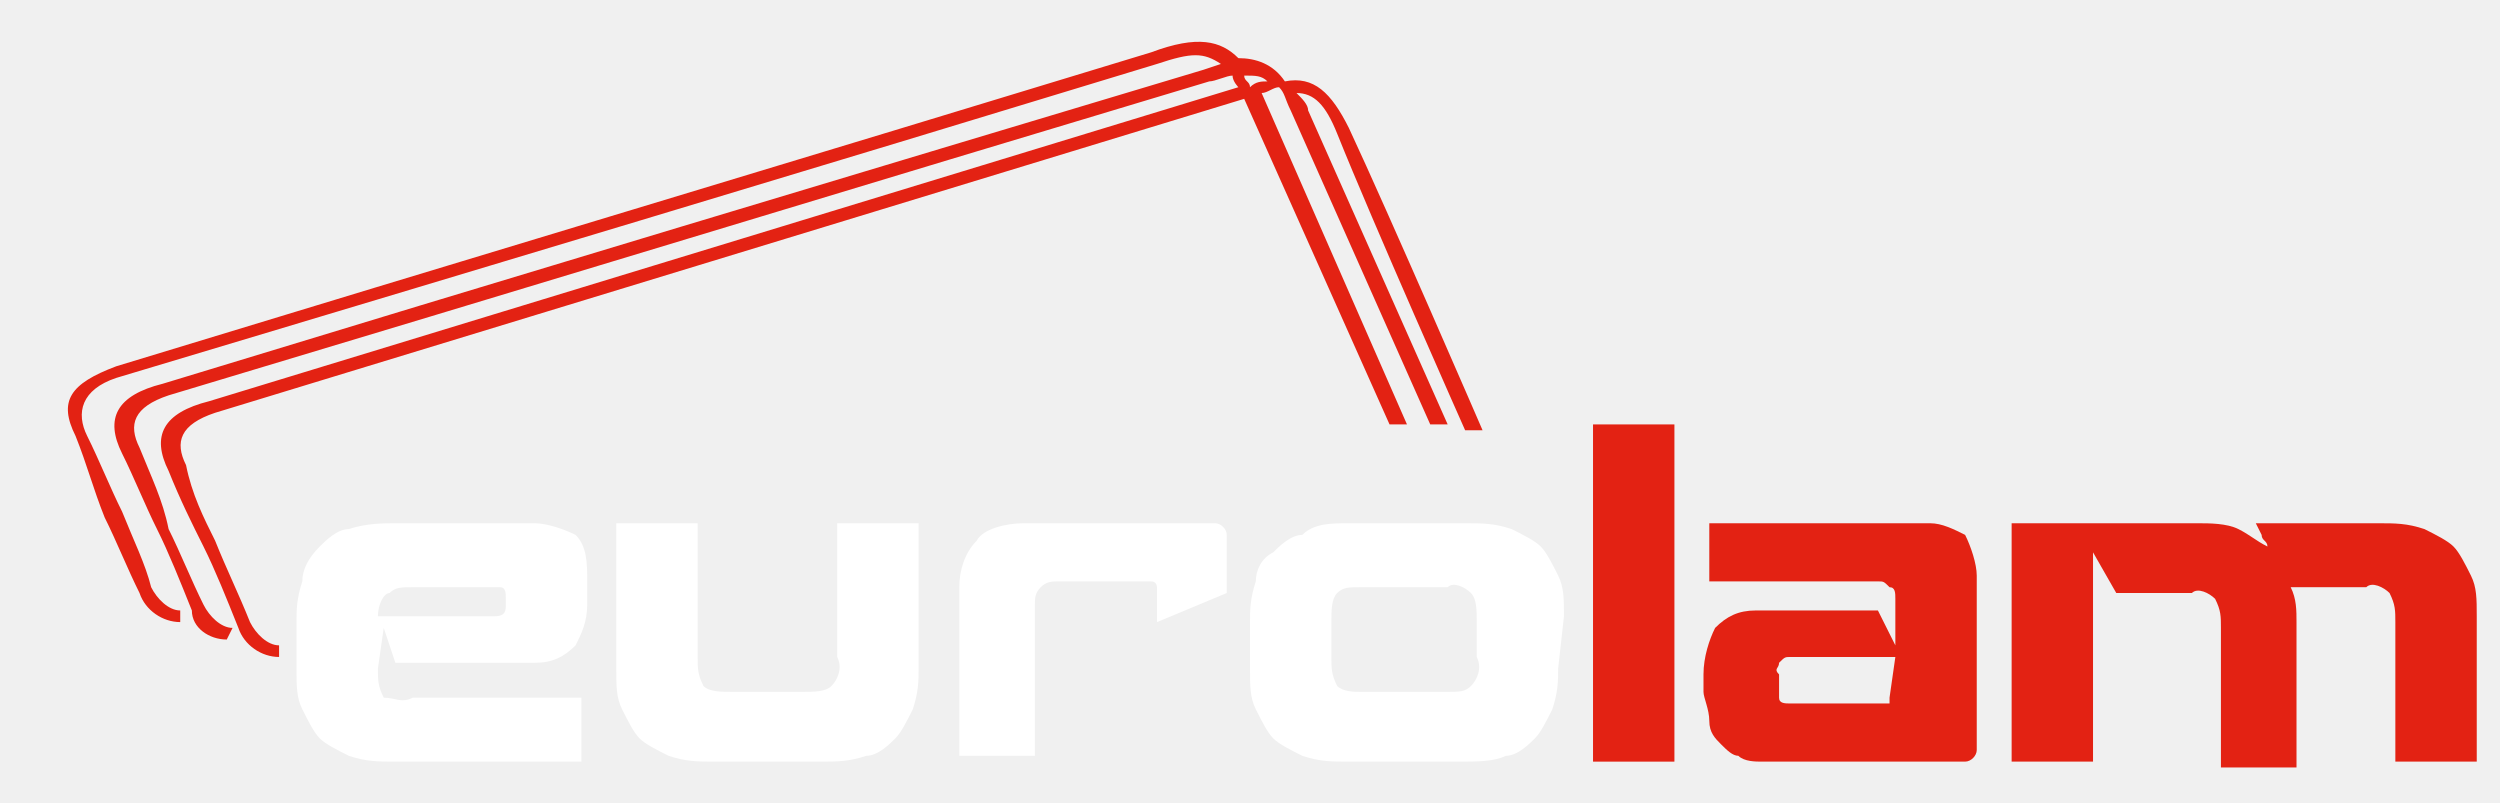
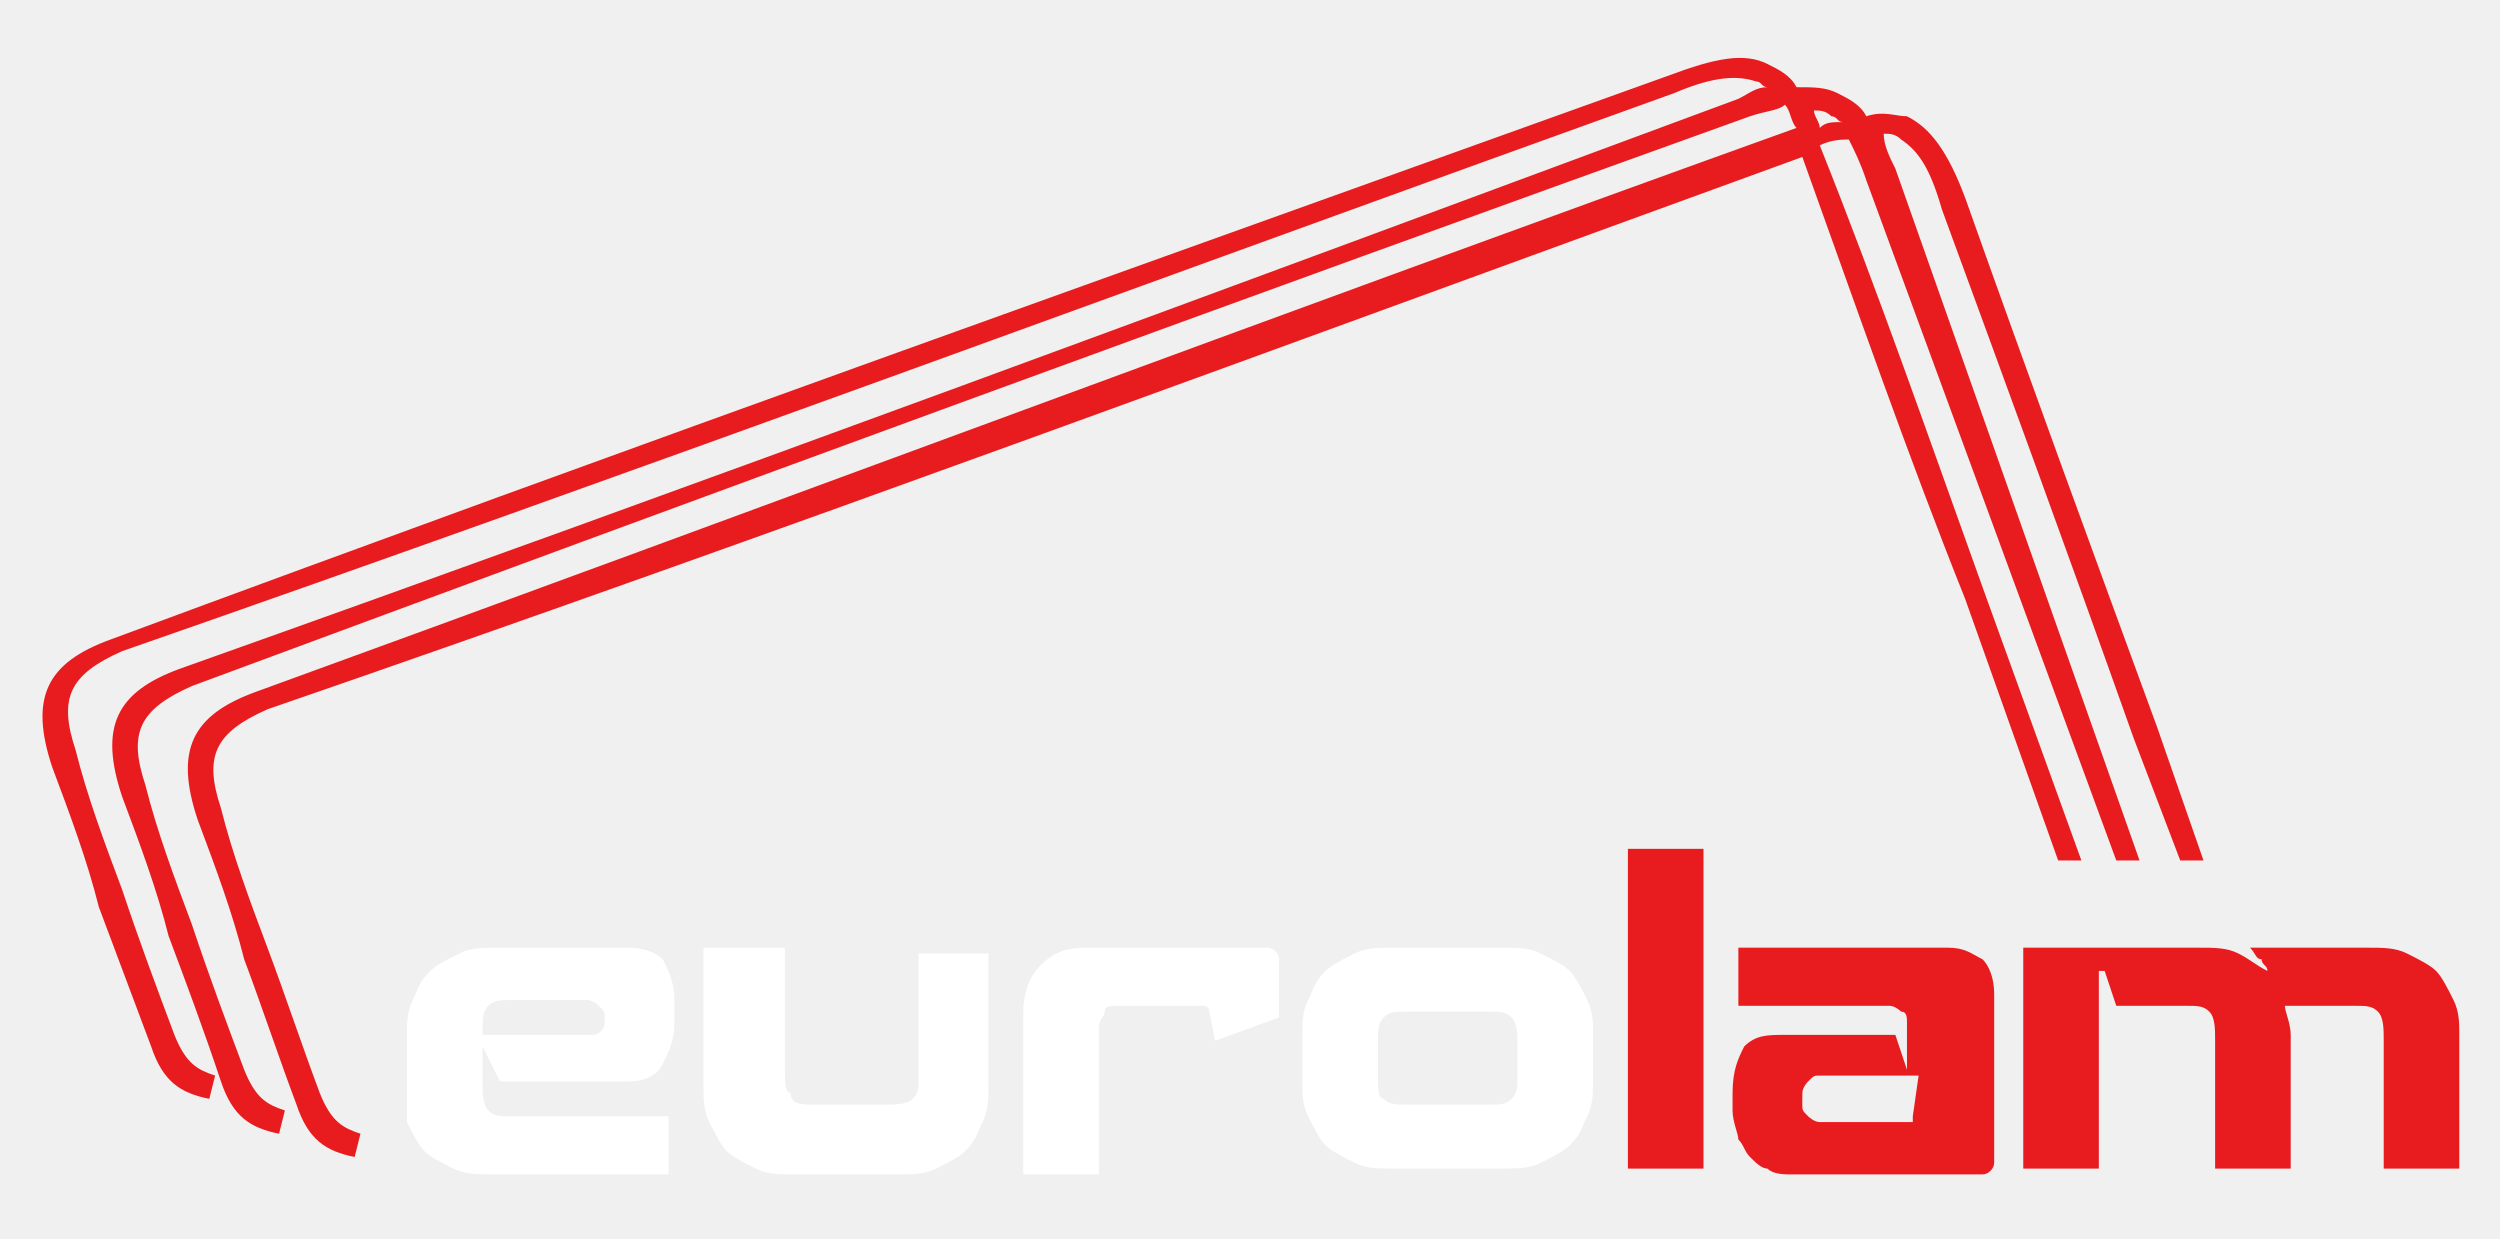
- <svg xmlns="http://www.w3.org/2000/svg" version="1.1" id="Capa_1" x="0px" y="0px" viewBox="0 0 43 13.8" style="enable-background:new 0 0 43 13.8;" xml:space="preserve">
+ <svg xmlns="http://www.w3.org/2000/svg" version="1.1" id="Capa_1" x="0px" y="0px" viewBox="0 0 43 21.3" style="enable-background:new 0 0 43 21.3;" xml:space="preserve">
  <style type="text/css">
- 	.st0{fill:#E32213;}
- 	.st1{fill:#FFFFFF;}
+ 	.st0{fill:#FFFFFF;}
+ 	.st1{fill:#E81C1F;}
</style>
-   <g id="Capa_2_1_">
-     <g id="object">
-       <path class="st0" d="M3.7,7.1c5.9-1.8,11.8-3.6,17.7-5.4l2.5,5.6h0.3l-2.5-5.7c0.1,0,0.2-0.1,0.3-0.1c0.1,0.1,0.1,0.2,0.2,0.4    l2.4,5.4h0.3l-2.4-5.4c0-0.1-0.1-0.2-0.2-0.3c0.3,0,0.5,0.2,0.7,0.7c0.6,1.5,2.2,5.1,2.2,5.1h0.3c0,0-1.6-3.7-2.3-5.2    c-0.3-0.6-0.6-0.9-1.1-0.8C21.9,1.1,21.6,1,21.3,1c-0.3-0.3-0.7-0.4-1.5-0.1C13.9,2.7,7.9,4.5,2,6.3C1.2,6.6,1,6.9,1.3,7.5    C1.5,8,1.6,8.4,1.8,8.9C2,9.3,2.2,9.8,2.4,10.2c0.1,0.3,0.4,0.5,0.7,0.5l0-0.2c-0.2,0-0.4-0.2-0.5-0.4C2.5,9.7,2.3,9.3,2.1,8.8    C1.9,8.4,1.7,7.9,1.5,7.5S1.4,6.7,2,6.5C8,4.7,14,2.9,19.9,1.1c0.6-0.2,0.8-0.2,1.1,0l-0.3,0.1C14.7,3,8.7,4.8,2.8,6.6    C2,6.8,1.8,7.2,2.1,7.8c0.2,0.4,0.4,0.9,0.6,1.3s0.4,0.9,0.6,1.4C3.3,10.8,3.6,11,3.9,11l0.1-0.2c-0.2,0-0.4-0.2-0.5-0.4    C3.3,10,3.1,9.5,2.9,9.1C2.8,8.6,2.6,8.2,2.4,7.7C2.2,7.3,2.3,7,2.9,6.8c6-1.8,11.9-3.6,17.9-5.4c0.1,0,0.3-0.1,0.4-0.1    c0,0.1,0.1,0.2,0.1,0.2C15.4,3.3,9.5,5.1,3.6,6.9C2.8,7.1,2.6,7.5,2.9,8.1C3.1,8.6,3.3,9,3.5,9.4c0.2,0.4,0.4,0.9,0.6,1.4    c0.1,0.3,0.4,0.5,0.7,0.5l0-0.2c-0.2,0-0.4-0.2-0.5-0.4c-0.2-0.5-0.4-0.9-0.6-1.4C3.5,8.9,3.3,8.5,3.2,8C3,7.6,3.1,7.3,3.7,7.1z     M21.8,1.4c-0.1,0-0.2,0-0.3,0.1c0-0.1-0.1-0.1-0.1-0.2C21.6,1.3,21.7,1.3,21.8,1.4z" />
-       <path class="st1" d="M6.6,10.8L6.6,10.8l-0.1,0.7c0,0.2,0,0.3,0.1,0.5C6.8,12,6.9,12.1,7.1,12H10v1.1H6.8c-0.3,0-0.5,0-0.8-0.1    c-0.2-0.1-0.4-0.2-0.5-0.3c-0.1-0.1-0.2-0.3-0.3-0.5c-0.1-0.2-0.1-0.4-0.1-0.7v-0.8c0-0.2,0-0.4,0.1-0.7c0-0.2,0.1-0.4,0.3-0.6    c0.1-0.1,0.3-0.3,0.5-0.3C6.3,9,6.6,9,6.8,9h2.4c0.2,0,0.5,0.1,0.7,0.2c0.2,0.2,0.2,0.5,0.2,0.8v0.4c0,0.3-0.1,0.5-0.2,0.7    c-0.2,0.2-0.4,0.3-0.7,0.3H6.8L6.6,10.8z M6.5,10.6h2c0.2,0,0.2-0.1,0.2-0.2v-0.1c0-0.1,0-0.2-0.1-0.2c0,0-0.1,0-0.1,0H7.1    c-0.2,0-0.3,0-0.4,0.1C6.6,10.2,6.5,10.4,6.5,10.6L6.5,10.6z" />
-       <path class="st1" d="M10.6,9H12v2.3c0,0.2,0,0.3,0.1,0.5c0.1,0.1,0.3,0.1,0.5,0.1h1.2c0.2,0,0.4,0,0.5-0.1    c0.1-0.1,0.2-0.3,0.1-0.5V9h1.4v2.5c0,0.2,0,0.4-0.1,0.7c-0.1,0.2-0.2,0.4-0.3,0.5c-0.1,0.1-0.3,0.3-0.5,0.3    c-0.3,0.1-0.5,0.1-0.8,0.1h-1.8c-0.3,0-0.5,0-0.8-0.1c-0.2-0.1-0.4-0.2-0.5-0.3c-0.1-0.1-0.2-0.3-0.3-0.5    c-0.1-0.2-0.1-0.4-0.1-0.7L10.6,9z" />
-       <path class="st1" d="M19.9,10.7L19.9,10.7l0-0.6c0,0,0-0.1-0.1-0.1c0,0,0,0,0,0h-1.6c-0.1,0-0.2,0-0.3,0.1    c-0.1,0.1-0.1,0.2-0.1,0.3v2.6h-1.3v-2.9c0-0.3,0.1-0.6,0.3-0.8C16.9,9.1,17.3,9,17.6,9h3.3c0.1,0,0.2,0.1,0.2,0.2v1L19.9,10.7z" />
-       <path class="st1" d="M26.8,11.5c0,0.2,0,0.4-0.1,0.7c-0.1,0.2-0.2,0.4-0.3,0.5c-0.1,0.1-0.3,0.3-0.5,0.3c-0.2,0.1-0.5,0.1-0.8,0.1    h-1.9c-0.3,0-0.5,0-0.8-0.1c-0.2-0.1-0.4-0.2-0.5-0.3c-0.1-0.1-0.2-0.3-0.3-0.5c-0.1-0.2-0.1-0.4-0.1-0.7v-0.8    c0-0.2,0-0.4,0.1-0.7c0-0.2,0.1-0.4,0.3-0.5c0.1-0.1,0.3-0.3,0.5-0.3C22.6,9,22.9,9,23.2,9h2c0.3,0,0.5,0,0.8,0.1    c0.2,0.1,0.4,0.2,0.5,0.3c0.1,0.1,0.2,0.3,0.3,0.5c0.1,0.2,0.1,0.4,0.1,0.7L26.8,11.5z M24.9,11.9c0.2,0,0.3,0,0.4-0.1    c0.1-0.1,0.2-0.3,0.1-0.5v-0.6c0-0.2,0-0.4-0.1-0.5c-0.1-0.1-0.3-0.2-0.4-0.1h-1.5c-0.2,0-0.3,0-0.4,0.1c-0.1,0.1-0.1,0.3-0.1,0.5    v0.6c0,0.2,0,0.3,0.1,0.5c0.1,0.1,0.3,0.1,0.4,0.1L24.9,11.9z" />
-       <path class="st0" d="M27.4,13.1V7.3h1.4v5.8H27.4z" />
-       <path class="st0" d="M29.4,10V9h3.8c0.2,0,0.4,0.1,0.6,0.2C33.9,9.4,34,9.7,34,9.9v3c0,0.1-0.1,0.2-0.2,0.2h-3.5    c-0.1,0-0.3,0-0.4-0.1c-0.1,0-0.2-0.1-0.3-0.2c-0.1-0.1-0.2-0.2-0.2-0.4c0-0.2-0.1-0.4-0.1-0.5v-0.3c0-0.3,0.1-0.6,0.2-0.8    c0.2-0.2,0.4-0.3,0.7-0.3h2.1l0.3,0.6l0,0v-0.8c0-0.1,0-0.2-0.1-0.2C32.4,10,32.4,10,32.3,10L29.4,10z M32.5,12    C32.5,12,32.6,12,32.5,12l0.1-0.7h-1.8c-0.1,0-0.1,0-0.2,0.1c0,0.1-0.1,0.1,0,0.2v0.2c0,0.1,0,0.1,0,0.2c0,0.1,0.1,0.1,0.2,0.1    H32.5z" />
-       <path class="st0" d="M38.8,9h2.1c0.3,0,0.5,0,0.8,0.1c0.2,0.1,0.4,0.2,0.5,0.3c0.1,0.1,0.2,0.3,0.3,0.5c0.1,0.2,0.1,0.4,0.1,0.7    v2.5h-1.4v-2.4c0-0.2,0-0.3-0.1-0.5c-0.1-0.1-0.3-0.2-0.4-0.1h-1.3c0.1,0.2,0.1,0.4,0.1,0.6v2.5h-1.3v-2.4c0-0.2,0-0.3-0.1-0.5    c-0.1-0.1-0.3-0.2-0.4-0.1h-1.3L36,9.5l0,0v3.6h-1.4V9h3.2c0.2,0,0.5,0,0.7,0.1c0.2,0.1,0.3,0.2,0.5,0.3l0,0    c0-0.1-0.1-0.1-0.1-0.2L38.8,9L38.8,9z" />
+   <g>
+     <g>
+       <path class="st0" d="M8.3,18L8.3,18l0,0.6c0,0.2,0,0.4,0.1,0.5c0.1,0.1,0.2,0.1,0.4,0.1h2.7v1h-3c-0.3,0-0.5,0-0.7-0.1    c-0.2-0.1-0.4-0.2-0.5-0.3c-0.1-0.1-0.2-0.3-0.3-0.5C7,19.1,7,18.9,7,18.6v-0.8c0-0.2,0-0.4,0.1-0.6c0.1-0.2,0.1-0.3,0.3-0.5    c0.1-0.1,0.3-0.2,0.5-0.3c0.2-0.1,0.4-0.1,0.7-0.1h2.2c0.3,0,0.5,0.1,0.6,0.2c0.1,0.2,0.2,0.4,0.2,0.7v0.4c0,0.3-0.1,0.5-0.2,0.7    c-0.1,0.2-0.3,0.3-0.6,0.3H8.6L8.3,18z M8.3,17.8h1.9c0.1,0,0.2-0.1,0.2-0.2v-0.1c0-0.1,0-0.1-0.1-0.2c0,0-0.1-0.1-0.2-0.1H8.8    c-0.2,0-0.3,0-0.4,0.1C8.3,17.4,8.3,17.5,8.3,17.8L8.3,17.8z" />
+       <path class="st0" d="M12.2,16.3h1.3v2.1c0,0.2,0,0.4,0.1,0.4C13.6,19,13.8,19,14,19h1.2c0.2,0,0.4,0,0.5-0.1    c0.1-0.1,0.1-0.2,0.1-0.4v-2.1H17v2.3c0,0.2,0,0.4-0.1,0.6c-0.1,0.2-0.1,0.3-0.3,0.5c-0.1,0.1-0.3,0.2-0.5,0.3    c-0.2,0.1-0.4,0.1-0.7,0.1h-1.7c-0.3,0-0.5,0-0.7-0.1c-0.2-0.1-0.4-0.2-0.5-0.3c-0.1-0.1-0.2-0.3-0.3-0.5    c-0.1-0.2-0.1-0.4-0.1-0.6V16.3z" />
+       <path class="st0" d="M20.9,17.9L20.9,17.9l-0.1-0.5c0,0,0-0.1-0.1-0.1h-1.5c-0.1,0-0.2,0-0.2,0.1c0,0.1-0.1,0.1-0.1,0.3v2.5h-1.3    v-2.8c0-0.3,0.1-0.6,0.3-0.8c0.2-0.2,0.4-0.3,0.8-0.3h3.1c0.1,0,0.2,0.1,0.2,0.2v1L20.9,17.9z" />
+       <path class="st0" d="M27.4,18.6c0,0.2,0,0.4-0.1,0.6c-0.1,0.2-0.1,0.3-0.3,0.5c-0.1,0.1-0.3,0.2-0.5,0.3c-0.2,0.1-0.4,0.1-0.7,0.1    H24c-0.3,0-0.5,0-0.7-0.1c-0.2-0.1-0.4-0.2-0.5-0.3c-0.1-0.1-0.2-0.3-0.3-0.5c-0.1-0.2-0.1-0.4-0.1-0.6v-0.8c0-0.2,0-0.4,0.1-0.6    c0.1-0.2,0.1-0.3,0.3-0.5c0.1-0.1,0.3-0.2,0.5-0.3c0.2-0.1,0.4-0.1,0.7-0.1h1.8c0.3,0,0.5,0,0.7,0.1c0.2,0.1,0.4,0.2,0.5,0.3    c0.1,0.1,0.2,0.3,0.3,0.5c0.1,0.2,0.1,0.4,0.1,0.6V18.6z M25.6,19c0.2,0,0.3,0,0.4-0.1c0.1-0.1,0.1-0.2,0.1-0.4v-0.5    c0-0.2,0-0.4-0.1-0.5c-0.1-0.1-0.2-0.1-0.4-0.1h-1.4c-0.2,0-0.3,0-0.4,0.1c-0.1,0.1-0.1,0.2-0.1,0.5v0.5c0,0.2,0,0.4,0.1,0.4    C23.9,19,24,19,24.2,19H25.6z" />
+       <path class="st1" d="M28,20.1v-5.5h1.3v5.5H28z" />
+       <path class="st1" d="M29.9,17.3v-1h3.6c0.3,0,0.4,0.1,0.6,0.2c0.1,0.1,0.2,0.3,0.2,0.6V20c0,0.1-0.1,0.2-0.2,0.2h-3.3    c-0.1,0-0.3,0-0.4-0.1c-0.1,0-0.2-0.1-0.3-0.2c-0.1-0.1-0.1-0.2-0.2-0.3c0-0.1-0.1-0.3-0.1-0.5v-0.3c0-0.4,0.1-0.6,0.2-0.8    c0.2-0.2,0.4-0.2,0.7-0.2h1.9l0.2,0.6h0v-0.8c0-0.1,0-0.2-0.1-0.2c0,0-0.1-0.1-0.2-0.1H29.9z M32.9,19.2    C32.9,19.2,32.9,19.2,32.9,19.2l0.1-0.7h-1.7c-0.1,0-0.1,0-0.2,0.1c0,0-0.1,0.1-0.1,0.2v0.2c0,0.1,0,0.1,0.1,0.2    c0,0,0.1,0.1,0.2,0.1H32.9z" />
+       <path class="st1" d="M38.7,16.3h2c0.3,0,0.5,0,0.7,0.1c0.2,0.1,0.4,0.2,0.5,0.3c0.1,0.1,0.2,0.3,0.3,0.5c0.1,0.2,0.1,0.4,0.1,0.6    v2.3H41v-2.2c0-0.2,0-0.4-0.1-0.5c-0.1-0.1-0.2-0.1-0.4-0.1h-1.2c0,0.1,0.1,0.3,0.1,0.5v2.3h-1.3v-2.2c0-0.2,0-0.4-0.1-0.5    c-0.1-0.1-0.2-0.1-0.4-0.1h-1.2l-0.2-0.6h-0.1v3.4h-1.3v-3.8h3c0.3,0,0.5,0,0.7,0.1c0.2,0.1,0.3,0.2,0.5,0.3l0,0    c0-0.1-0.1-0.1-0.1-0.2C38.8,16.5,38.8,16.4,38.7,16.3L38.7,16.3z" />
    </g>
+     <path class="st1" d="M33.4,3.6c1.1,3,2.2,6,3.3,9.1l0.8,2.1h0.4l-0.8-2.3c-1.1-3-2.2-6-3.3-9.1c-0.3-0.8-0.6-1.2-1-1.4   C32.6,2,32.4,1.9,32.1,2c-0.1-0.2-0.3-0.3-0.5-0.4c-0.2-0.1-0.4-0.1-0.7-0.1c-0.1-0.2-0.3-0.3-0.5-0.4c-0.4-0.2-0.9-0.1-1.7,0.2   C19.8,4.5,10.8,7.7,1.9,11c-1.1,0.4-1.4,1-1,2.2c0.3,0.8,0.6,1.6,0.8,2.4c0.3,0.8,0.6,1.6,0.9,2.4c0.2,0.6,0.5,0.8,1,0.9l0.1-0.4   c-0.3-0.1-0.5-0.2-0.7-0.7c-0.3-0.8-0.6-1.6-0.9-2.5c-0.3-0.8-0.6-1.6-0.8-2.4c-0.3-0.9-0.1-1.3,0.8-1.7C11,8.1,19.9,4.8,28.8,1.6   c0.7-0.3,1.1-0.3,1.4-0.2c0.1,0,0.1,0.1,0.2,0.1c-0.2,0-0.3,0.1-0.5,0.2C21,5,12.1,8.3,3.1,11.5c-1.1,0.4-1.4,1-1,2.2   c0.3,0.8,0.6,1.6,0.8,2.4c0.3,0.8,0.6,1.6,0.9,2.5c0.2,0.6,0.5,0.8,1,0.9l0.1-0.4c-0.3-0.1-0.5-0.2-0.7-0.7   c-0.3-0.8-0.6-1.6-0.9-2.5c-0.3-0.8-0.6-1.6-0.8-2.4c-0.3-0.9-0.1-1.3,0.8-1.7c8.9-3.3,17.9-6.6,26.8-9.8c0.3-0.1,0.5-0.1,0.6-0.2   c0.1,0.1,0.1,0.3,0.2,0.4c-8.9,3.2-17.7,6.5-26.5,9.7c-1.1,0.4-1.4,1-1,2.2c0.3,0.8,0.6,1.6,0.8,2.4c0.3,0.8,0.6,1.7,0.9,2.5   c0.2,0.6,0.5,0.8,1,0.9l0.1-0.4c-0.3-0.1-0.5-0.2-0.7-0.7c-0.3-0.8-0.6-1.7-0.9-2.5c-0.3-0.8-0.6-1.6-0.8-2.4   c-0.3-0.9-0.1-1.3,0.8-1.7C13.3,9.2,22.2,5.9,31,2.7c0.9,2.5,1.8,5.1,2.8,7.6l1.6,4.5h0.4l-1.7-4.7c-0.9-2.5-1.8-5.1-2.8-7.6   c0.2-0.1,0.4-0.1,0.5-0.1c0.1,0.2,0.2,0.4,0.3,0.7l4.3,11.7h0.4L32.6,2.9c-0.1-0.2-0.2-0.4-0.2-0.6c0.1,0,0.2,0,0.3,0.1   C33,2.6,33.2,2.9,33.4,3.6z M31.3,2.2c0-0.1-0.1-0.2-0.1-0.3c0.1,0,0.2,0,0.3,0.1c0.1,0,0.1,0.1,0.2,0.1   C31.5,2.1,31.4,2.1,31.3,2.2z" />
  </g>
</svg>
